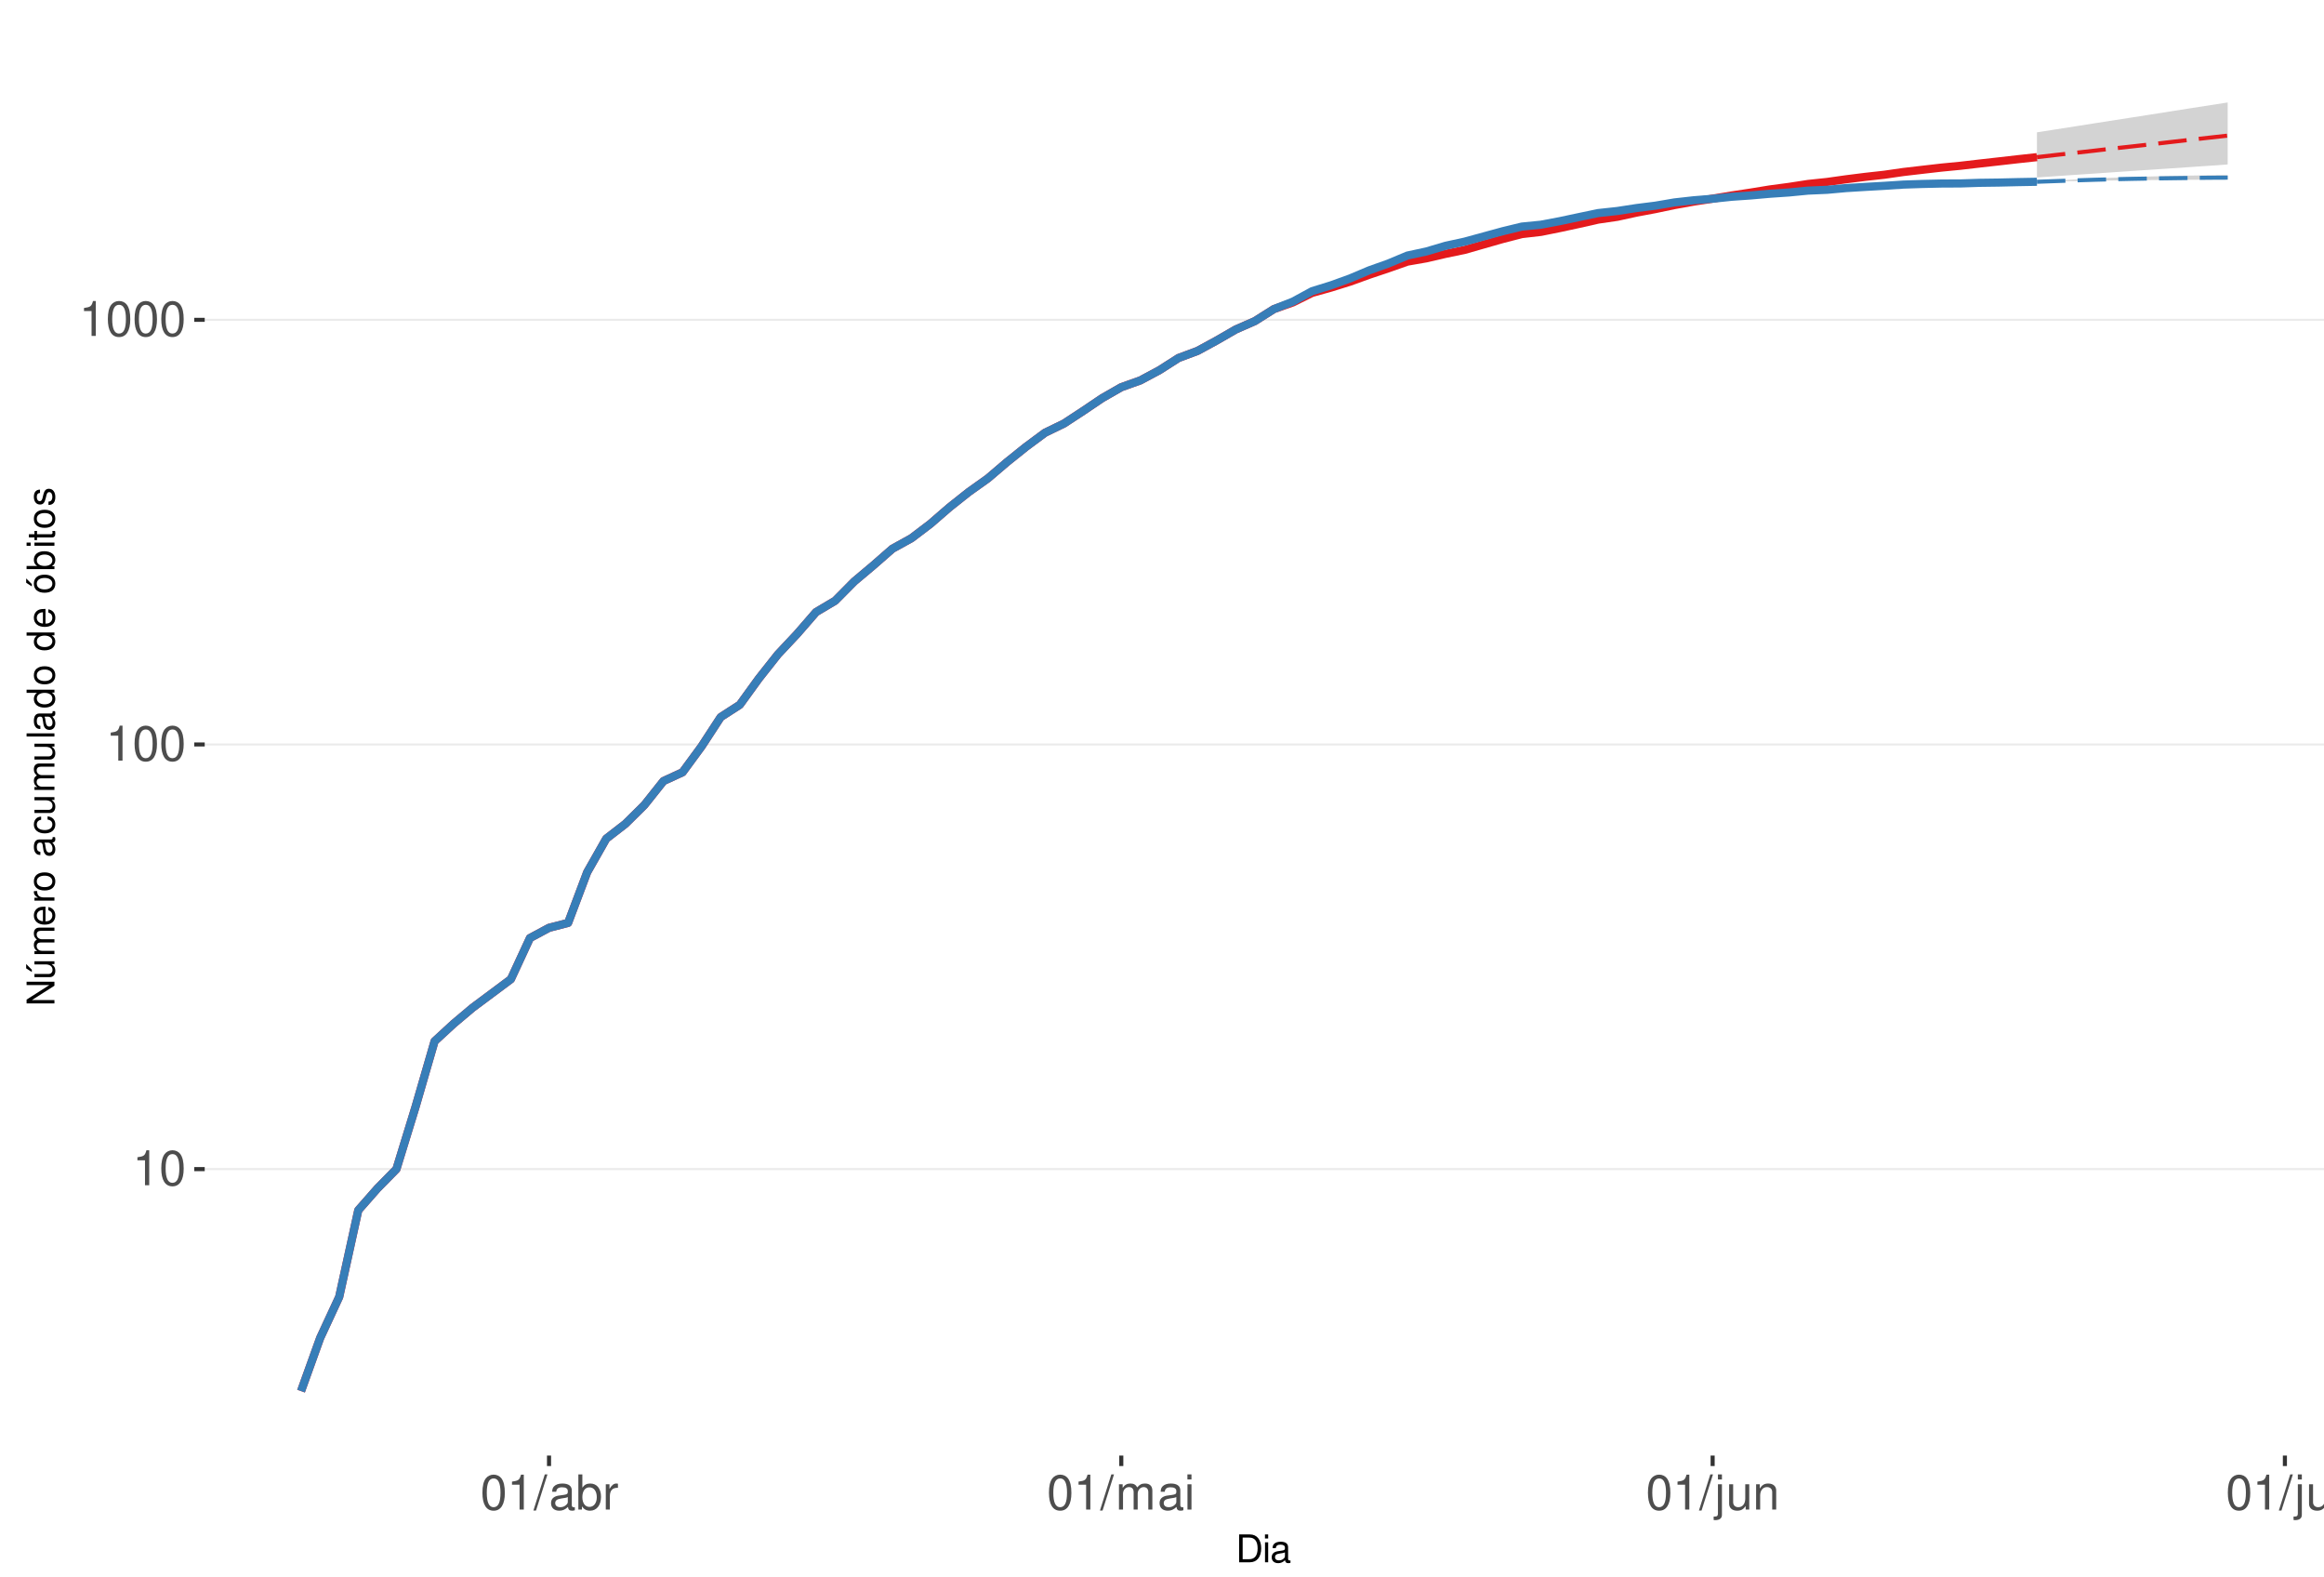
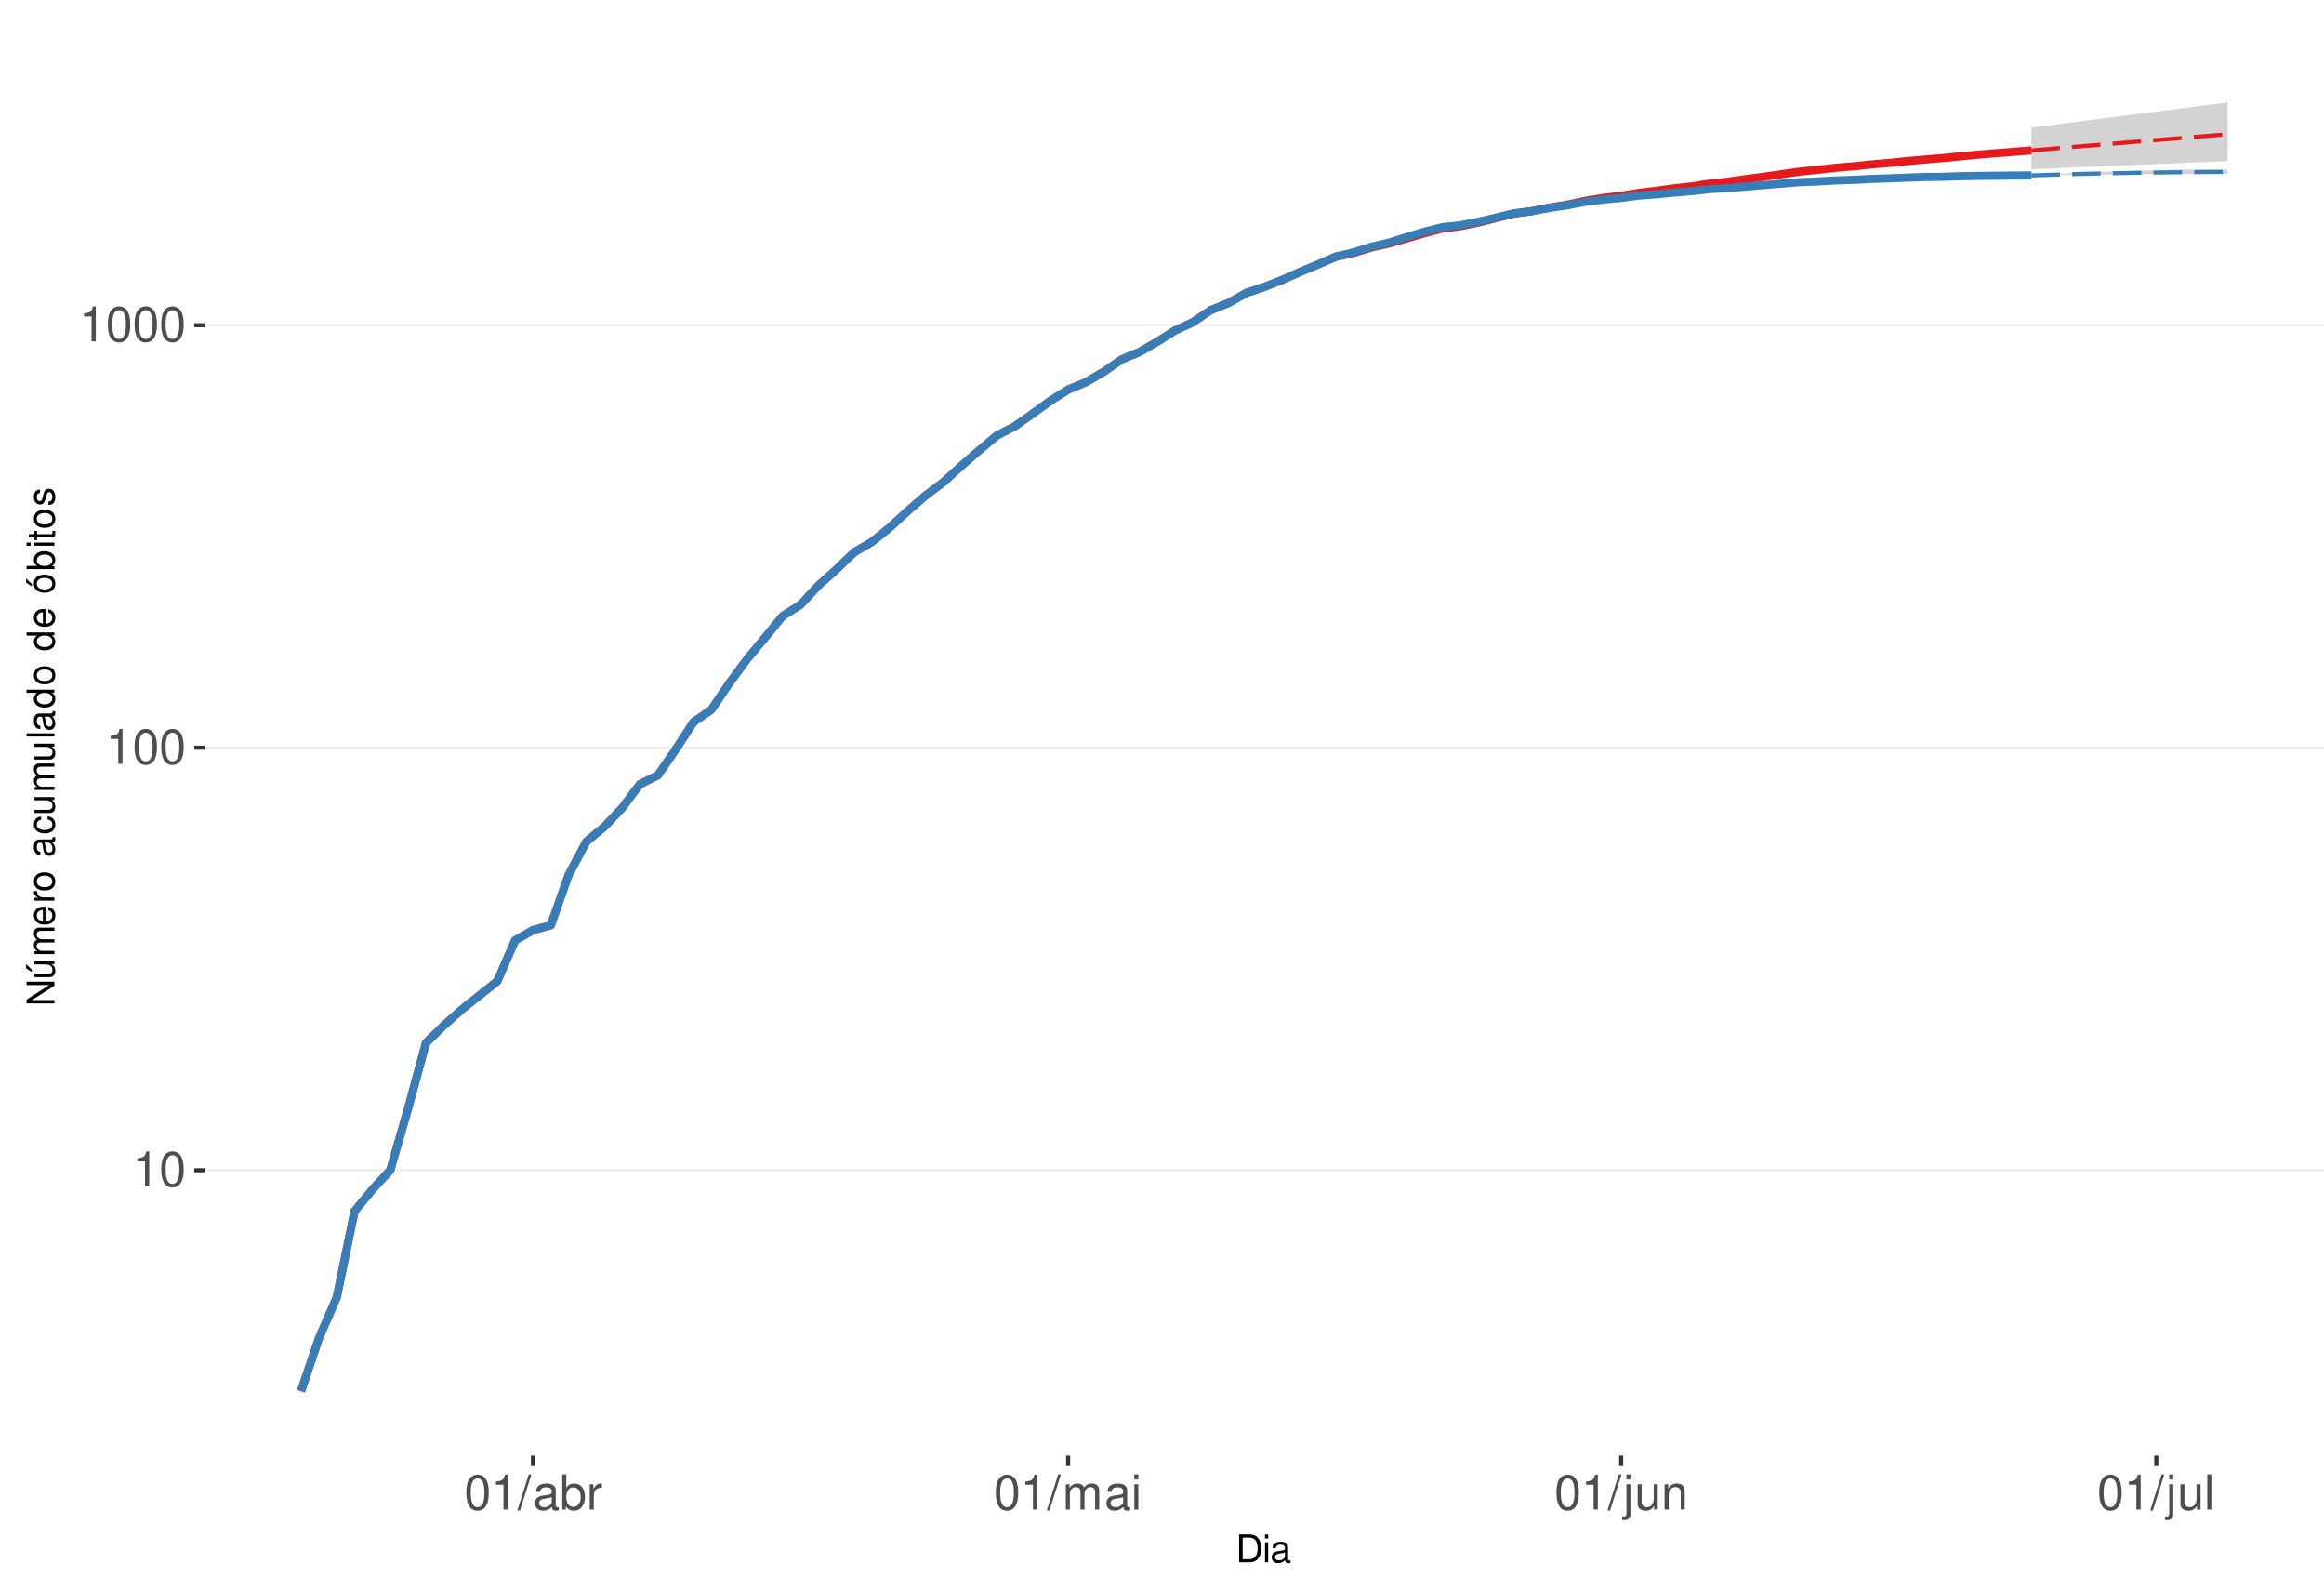
<svg xmlns="http://www.w3.org/2000/svg" xmlns:xlink="http://www.w3.org/1999/xlink" width="609pt" height="413pt" viewBox="0 0 609 413" version="1.1">
  <defs>
    <g>
      <symbol overflow="visible" id="glyph0-0">
        <path style="stroke:none;" d="" />
      </symbol>
      <symbol overflow="visible" id="glyph0-1">
        <path style="stroke:none;" d="M 3.281 -6.516 L 3.281 0 L 4.391 0 L 4.391 -9.156 L 3.656 -9.156 C 3.266 -7.75 3.016 -7.562 1.297 -7.328 L 1.297 -6.516 Z M 3.281 -6.516 " />
      </symbol>
      <symbol overflow="visible" id="glyph0-2">
        <path style="stroke:none;" d="M 3.484 -9.156 C 2.641 -9.156 1.891 -8.766 1.422 -8.156 C 0.828 -7.344 0.547 -6.125 0.547 -4.422 C 0.547 -1.344 1.562 0.297 3.484 0.297 C 5.375 0.297 6.422 -1.344 6.422 -4.359 C 6.422 -6.125 6.141 -7.312 5.547 -8.156 C 5.078 -8.781 4.328 -9.156 3.484 -9.156 Z M 3.484 -8.156 C 4.688 -8.156 5.281 -6.938 5.281 -4.453 C 5.281 -1.844 4.703 -0.625 3.453 -0.625 C 2.281 -0.625 1.688 -1.891 1.688 -4.422 C 1.688 -6.938 2.281 -8.156 3.484 -8.156 Z M 3.484 -8.156 " />
      </symbol>
      <symbol overflow="visible" id="glyph0-3">
        <path style="stroke:none;" d="M 2.891 -9.219 L -0.094 0.25 L 0.594 0.25 L 3.594 -9.219 Z M 2.891 -9.219 " />
      </symbol>
      <symbol overflow="visible" id="glyph0-4">
        <path style="stroke:none;" d="M 6.766 -0.625 C 6.656 -0.594 6.609 -0.594 6.547 -0.594 C 6.172 -0.594 5.969 -0.781 5.969 -1.109 L 5.969 -5.016 C 5.969 -6.188 5.109 -6.828 3.484 -6.828 C 2.5 -6.828 1.734 -6.547 1.281 -6.047 C 0.969 -5.703 0.844 -5.328 0.828 -4.672 L 1.891 -4.672 C 1.969 -5.484 2.453 -5.844 3.438 -5.844 C 4.406 -5.844 4.922 -5.5 4.922 -4.859 L 4.922 -4.578 C 4.906 -4.125 4.688 -3.969 3.828 -3.844 C 2.328 -3.656 2.094 -3.609 1.703 -3.438 C 0.922 -3.109 0.531 -2.531 0.531 -1.672 C 0.531 -0.469 1.359 0.297 2.703 0.297 C 3.547 0.297 4.219 0 4.969 -0.688 C 5.031 0 5.359 0.297 6.047 0.297 C 6.281 0.297 6.422 0.266 6.766 0.172 Z M 4.922 -2.094 C 4.922 -1.734 4.828 -1.516 4.5 -1.234 C 4.078 -0.828 3.562 -0.625 2.938 -0.625 C 2.109 -0.625 1.625 -1.031 1.625 -1.703 C 1.625 -2.391 2.094 -2.75 3.234 -2.906 C 4.359 -3.062 4.562 -3.109 4.922 -3.281 Z M 4.922 -2.094 " />
      </symbol>
      <symbol overflow="visible" id="glyph0-5">
        <path style="stroke:none;" d="M 0.688 -9.219 L 0.688 0 L 1.625 0 L 1.625 -0.844 C 2.141 -0.078 2.812 0.297 3.734 0.297 C 5.484 0.297 6.625 -1.141 6.625 -3.344 C 6.625 -5.5 5.547 -6.828 3.781 -6.828 C 2.875 -6.828 2.234 -6.484 1.734 -5.734 L 1.734 -9.219 Z M 3.578 -5.828 C 4.766 -5.828 5.516 -4.812 5.516 -3.234 C 5.516 -1.719 4.734 -0.703 3.578 -0.703 C 2.453 -0.703 1.734 -1.703 1.734 -3.266 C 1.734 -4.828 2.453 -5.828 3.578 -5.828 Z M 3.578 -5.828 " />
      </symbol>
      <symbol overflow="visible" id="glyph0-6">
        <path style="stroke:none;" d="M 0.875 -6.625 L 0.875 0 L 1.938 0 L 1.938 -3.438 C 1.953 -5.031 2.609 -5.75 4.062 -5.703 L 4.062 -6.781 C 3.891 -6.812 3.781 -6.828 3.656 -6.828 C 2.969 -6.828 2.453 -6.422 1.844 -5.422 L 1.844 -6.625 Z M 0.875 -6.625 " />
      </symbol>
      <symbol overflow="visible" id="glyph0-7">
        <path style="stroke:none;" d="M 0.891 -6.625 L 0.891 0 L 1.953 0 L 1.953 -4.156 C 1.953 -5.125 2.641 -5.891 3.5 -5.891 C 4.297 -5.891 4.734 -5.422 4.734 -4.562 L 4.734 0 L 5.797 0 L 5.797 -4.156 C 5.797 -5.125 6.5 -5.891 7.359 -5.891 C 8.125 -5.891 8.578 -5.406 8.578 -4.562 L 8.578 0 L 9.641 0 L 9.641 -4.969 C 9.641 -6.156 8.953 -6.828 7.719 -6.828 C 6.828 -6.828 6.297 -6.562 5.688 -5.812 C 5.297 -6.516 4.766 -6.828 3.891 -6.828 C 3.016 -6.828 2.422 -6.5 1.859 -5.688 L 1.859 -6.625 Z M 0.891 -6.625 " />
      </symbol>
      <symbol overflow="visible" id="glyph0-8">
        <path style="stroke:none;" d="M 1.891 -6.625 L 0.844 -6.625 L 0.844 0 L 1.891 0 Z M 1.891 -9.219 L 0.828 -9.219 L 0.828 -7.891 L 1.891 -7.891 Z M 1.891 -9.219 " />
      </symbol>
      <symbol overflow="visible" id="glyph0-9">
        <path style="stroke:none;" d="M 0.891 -6.625 L 0.891 0.969 C 0.891 1.625 0.688 1.828 0.031 1.828 C -0.047 1.828 -0.094 1.828 -0.234 1.828 L -0.234 2.719 C -0.094 2.75 -0.031 2.766 0.125 2.766 C 1.312 2.766 1.938 2.297 1.938 1.375 L 1.938 -6.625 Z M 1.938 -9.219 L 0.891 -9.219 L 0.891 -7.891 L 1.938 -7.891 Z M 1.938 -9.219 " />
      </symbol>
      <symbol overflow="visible" id="glyph0-10">
        <path style="stroke:none;" d="M 6.094 0 L 6.094 -6.625 L 5.047 -6.625 L 5.047 -2.875 C 5.047 -1.516 4.344 -0.625 3.234 -0.625 C 2.406 -0.625 1.875 -1.141 1.875 -1.938 L 1.875 -6.625 L 0.828 -6.625 L 0.828 -1.516 C 0.828 -0.422 1.641 0.297 2.938 0.297 C 3.906 0.297 4.531 -0.047 5.156 -0.922 L 5.156 0 Z M 6.094 0 " />
      </symbol>
      <symbol overflow="visible" id="glyph0-11">
        <path style="stroke:none;" d="M 0.891 -6.625 L 0.891 0 L 1.953 0 L 1.953 -3.656 C 1.953 -5.016 2.656 -5.891 3.75 -5.891 C 4.578 -5.891 5.109 -5.391 5.109 -4.594 L 5.109 0 L 6.156 0 L 6.156 -5.016 C 6.156 -6.109 5.344 -6.828 4.062 -6.828 C 3.078 -6.828 2.438 -6.438 1.859 -5.516 L 1.859 -6.625 Z M 0.891 -6.625 " />
      </symbol>
      <symbol overflow="visible" id="glyph0-12">
        <path style="stroke:none;" d="M 1.922 -9.219 L 0.859 -9.219 L 0.859 0 L 1.922 0 Z M 1.922 -9.219 " />
      </symbol>
      <symbol overflow="visible" id="glyph1-0">
        <path style="stroke:none;" d="" />
      </symbol>
      <symbol overflow="visible" id="glyph1-1">
        <path style="stroke:none;" d="M 0.891 0 L 3.703 0 C 5.547 0 6.672 -1.375 6.672 -3.656 C 6.672 -5.906 5.547 -7.297 3.703 -7.297 L 0.891 -7.297 Z M 1.812 -0.812 L 1.812 -6.469 L 3.547 -6.469 C 4.984 -6.469 5.734 -5.5 5.734 -3.641 C 5.734 -1.797 4.984 -0.812 3.547 -0.812 Z M 1.812 -0.812 " />
      </symbol>
      <symbol overflow="visible" id="glyph1-2">
        <path style="stroke:none;" d="M 1.5 -5.234 L 0.672 -5.234 L 0.672 0 L 1.5 0 Z M 1.5 -7.297 L 0.656 -7.297 L 0.656 -6.234 L 1.5 -6.234 Z M 1.5 -7.297 " />
      </symbol>
      <symbol overflow="visible" id="glyph1-3">
        <path style="stroke:none;" d="M 5.344 -0.484 C 5.266 -0.469 5.219 -0.469 5.172 -0.469 C 4.875 -0.469 4.719 -0.625 4.719 -0.875 L 4.719 -3.953 C 4.719 -4.891 4.047 -5.391 2.75 -5.391 C 1.984 -5.391 1.375 -5.172 1.016 -4.781 C 0.766 -4.516 0.672 -4.203 0.656 -3.688 L 1.484 -3.688 C 1.562 -4.328 1.938 -4.625 2.719 -4.625 C 3.484 -4.625 3.891 -4.344 3.891 -3.844 L 3.891 -3.625 C 3.875 -3.266 3.703 -3.125 3.016 -3.047 C 1.844 -2.891 1.656 -2.844 1.344 -2.719 C 0.734 -2.453 0.422 -2 0.422 -1.312 C 0.422 -0.375 1.078 0.234 2.141 0.234 C 2.797 0.234 3.328 0 3.922 -0.547 C 3.984 0 4.234 0.234 4.781 0.234 C 4.953 0.234 5.062 0.203 5.344 0.141 Z M 3.891 -1.656 C 3.891 -1.375 3.812 -1.203 3.562 -0.969 C 3.219 -0.656 2.812 -0.5 2.312 -0.5 C 1.672 -0.5 1.297 -0.812 1.297 -1.344 C 1.297 -1.891 1.656 -2.172 2.547 -2.297 C 3.438 -2.422 3.609 -2.453 3.891 -2.594 Z M 3.891 -1.656 " />
      </symbol>
      <symbol overflow="visible" id="glyph2-0">
        <path style="stroke:none;" d="" />
      </symbol>
      <symbol overflow="visible" id="glyph2-1">
        <path style="stroke:none;" d="M -7.297 -6.453 L -7.297 -5.578 L -1.328 -5.578 L -7.297 -1.766 L -7.297 -0.766 L 0 -0.766 L 0 -1.641 L -5.906 -1.641 L 0 -5.406 L 0 -6.453 Z M -7.297 -6.453 " />
      </symbol>
      <symbol overflow="visible" id="glyph2-2">
        <path style="stroke:none;" d="M 0 -4.812 L -5.234 -4.812 L -5.234 -3.984 L -2.266 -3.984 C -1.203 -3.984 -0.5 -3.438 -0.5 -2.562 C -0.5 -1.906 -0.906 -1.484 -1.531 -1.484 L -5.234 -1.484 L -5.234 -0.656 L -1.203 -0.656 C -0.328 -0.656 0.234 -1.297 0.234 -2.312 C 0.234 -3.094 -0.047 -3.578 -0.734 -4.062 L 0 -4.062 Z M -7.406 -2.953 L -5.922 -2 L -5.922 -2.594 L -7.406 -4.094 Z M -7.406 -2.953 " />
      </symbol>
      <symbol overflow="visible" id="glyph2-3">
        <path style="stroke:none;" d="M -5.234 -0.703 L 0 -0.703 L 0 -1.547 L -3.297 -1.547 C -4.047 -1.547 -4.656 -2.094 -4.656 -2.766 C -4.656 -3.391 -4.281 -3.734 -3.609 -3.734 L 0 -3.734 L 0 -4.578 L -3.297 -4.578 C -4.047 -4.578 -4.656 -5.125 -4.656 -5.812 C -4.656 -6.422 -4.266 -6.781 -3.609 -6.781 L 0 -6.781 L 0 -7.625 L -3.938 -7.625 C -4.875 -7.625 -5.391 -7.078 -5.391 -6.094 C -5.391 -5.406 -5.188 -4.984 -4.594 -4.484 C -5.156 -4.188 -5.391 -3.766 -5.391 -3.078 C -5.391 -2.375 -5.125 -1.906 -4.5 -1.469 L -5.234 -1.469 Z M -5.234 -0.703 " />
      </symbol>
      <symbol overflow="visible" id="glyph2-4">
        <path style="stroke:none;" d="M -2.344 -5.125 C -3.141 -5.125 -3.625 -5.062 -4.016 -4.922 C -4.875 -4.578 -5.391 -3.781 -5.391 -2.797 C -5.391 -1.344 -4.281 -0.406 -2.547 -0.406 C -0.812 -0.406 0.234 -1.297 0.234 -2.781 C 0.234 -3.984 -0.453 -4.812 -1.594 -5.016 L -1.594 -4.188 C -0.906 -3.953 -0.547 -3.484 -0.547 -2.812 C -0.547 -2.281 -0.781 -1.828 -1.219 -1.547 C -1.516 -1.344 -1.812 -1.281 -2.344 -1.266 Z M -3.016 -1.297 C -3.984 -1.359 -4.625 -1.953 -4.625 -2.797 C -4.625 -3.641 -3.953 -4.234 -3.016 -4.234 Z M -3.016 -1.297 " />
      </symbol>
      <symbol overflow="visible" id="glyph2-5">
        <path style="stroke:none;" d="M -5.234 -0.688 L 0 -0.688 L 0 -1.531 L -2.719 -1.531 C -3.984 -1.547 -4.547 -2.062 -4.516 -3.203 L -5.359 -3.203 C -5.375 -3.062 -5.391 -2.984 -5.391 -2.891 C -5.391 -2.344 -5.062 -1.938 -4.297 -1.453 L -5.234 -1.453 Z M -5.234 -0.688 " />
      </symbol>
      <symbol overflow="visible" id="glyph2-6">
        <path style="stroke:none;" d="M -5.391 -2.719 C -5.391 -1.234 -4.344 -0.359 -2.578 -0.359 C -0.812 -0.359 0.234 -1.234 0.234 -2.734 C 0.234 -4.203 -0.812 -5.094 -2.547 -5.094 C -4.359 -5.094 -5.391 -4.234 -5.391 -2.719 Z M -4.625 -2.734 C -4.625 -3.672 -3.844 -4.234 -2.547 -4.234 C -1.312 -4.234 -0.547 -3.656 -0.547 -2.734 C -0.547 -1.797 -1.312 -1.234 -2.578 -1.234 C -3.844 -1.234 -4.625 -1.797 -4.625 -2.734 Z M -4.625 -2.734 " />
      </symbol>
      <symbol overflow="visible" id="glyph2-7">
        <path style="stroke:none;" d="" />
      </symbol>
      <symbol overflow="visible" id="glyph2-8">
        <path style="stroke:none;" d="M -0.484 -5.344 C -0.469 -5.266 -0.469 -5.219 -0.469 -5.172 C -0.469 -4.875 -0.625 -4.719 -0.875 -4.719 L -3.953 -4.719 C -4.891 -4.719 -5.391 -4.047 -5.391 -2.75 C -5.391 -1.984 -5.172 -1.375 -4.781 -1.016 C -4.516 -0.766 -4.203 -0.672 -3.688 -0.656 L -3.688 -1.484 C -4.328 -1.562 -4.625 -1.938 -4.625 -2.719 C -4.625 -3.484 -4.344 -3.891 -3.844 -3.891 L -3.625 -3.891 C -3.266 -3.875 -3.125 -3.703 -3.047 -3.016 C -2.891 -1.844 -2.844 -1.656 -2.719 -1.344 C -2.453 -0.734 -2 -0.422 -1.312 -0.422 C -0.375 -0.422 0.234 -1.078 0.234 -2.141 C 0.234 -2.797 0 -3.328 -0.547 -3.922 C 0 -3.984 0.234 -4.234 0.234 -4.781 C 0.234 -4.953 0.203 -5.062 0.141 -5.344 Z M -1.656 -3.891 C -1.375 -3.891 -1.203 -3.812 -0.969 -3.562 C -0.656 -3.219 -0.5 -2.812 -0.5 -2.312 C -0.5 -1.672 -0.812 -1.297 -1.344 -1.297 C -1.891 -1.297 -2.172 -1.656 -2.297 -2.547 C -2.422 -3.438 -2.453 -3.609 -2.594 -3.891 Z M -1.656 -3.891 " />
      </symbol>
      <symbol overflow="visible" id="glyph2-9">
        <path style="stroke:none;" d="M -3.484 -4.703 C -3.984 -4.672 -4.312 -4.562 -4.609 -4.359 C -5.094 -4 -5.391 -3.375 -5.391 -2.641 C -5.391 -1.219 -4.266 -0.312 -2.531 -0.312 C -0.844 -0.312 0.234 -1.203 0.234 -2.625 C 0.234 -3.875 -0.516 -4.672 -1.797 -4.766 L -1.797 -3.938 C -0.953 -3.797 -0.547 -3.359 -0.547 -2.656 C -0.547 -1.734 -1.297 -1.188 -2.531 -1.188 C -3.844 -1.188 -4.625 -1.719 -4.625 -2.625 C -4.625 -3.328 -4.203 -3.766 -3.484 -3.875 Z M -3.484 -4.703 " />
      </symbol>
      <symbol overflow="visible" id="glyph2-10">
        <path style="stroke:none;" d="M 0 -4.812 L -5.234 -4.812 L -5.234 -3.984 L -2.266 -3.984 C -1.203 -3.984 -0.5 -3.438 -0.5 -2.562 C -0.5 -1.906 -0.906 -1.484 -1.531 -1.484 L -5.234 -1.484 L -5.234 -0.656 L -1.203 -0.656 C -0.328 -0.656 0.234 -1.297 0.234 -2.312 C 0.234 -3.094 -0.047 -3.578 -0.734 -4.062 L 0 -4.062 Z M 0 -4.812 " />
      </symbol>
      <symbol overflow="visible" id="glyph2-11">
        <path style="stroke:none;" d="M -7.297 -1.516 L -7.297 -0.688 L 0 -0.688 L 0 -1.516 Z M -7.297 -1.516 " />
      </symbol>
      <symbol overflow="visible" id="glyph2-12">
        <path style="stroke:none;" d="M -7.297 -4.953 L -7.297 -4.125 L -4.578 -4.125 C -5.109 -3.766 -5.391 -3.203 -5.391 -2.516 C -5.391 -1.156 -4.297 -0.266 -2.625 -0.266 C -0.859 -0.266 0.234 -1.125 0.234 -2.547 C 0.234 -3.266 -0.047 -3.766 -0.688 -4.203 L 0 -4.203 L 0 -4.953 Z M -4.609 -2.656 C -4.609 -3.547 -3.812 -4.125 -2.562 -4.125 C -1.344 -4.125 -0.547 -3.547 -0.547 -2.656 C -0.547 -1.734 -1.359 -1.125 -2.578 -1.125 C -3.797 -1.125 -4.609 -1.734 -4.609 -2.656 Z M -4.609 -2.656 " />
      </symbol>
      <symbol overflow="visible" id="glyph2-13">
        <path style="stroke:none;" d="M -5.391 -2.719 C -5.391 -1.234 -4.344 -0.359 -2.578 -0.359 C -0.812 -0.359 0.234 -1.234 0.234 -2.734 C 0.234 -4.203 -0.812 -5.094 -2.547 -5.094 C -4.359 -5.094 -5.391 -4.234 -5.391 -2.719 Z M -4.625 -2.734 C -4.625 -3.672 -3.844 -4.234 -2.547 -4.234 C -1.312 -4.234 -0.547 -3.656 -0.547 -2.734 C -0.547 -1.797 -1.312 -1.234 -2.578 -1.234 C -3.844 -1.234 -4.625 -1.797 -4.625 -2.734 Z M -7.406 -2.984 L -5.922 -2.016 L -5.922 -2.625 L -7.406 -4.109 Z M -7.406 -2.984 " />
      </symbol>
      <symbol overflow="visible" id="glyph2-14">
        <path style="stroke:none;" d="M -7.297 -0.547 L 0 -0.547 L 0 -1.297 L -0.672 -1.297 C -0.062 -1.688 0.234 -2.219 0.234 -2.953 C 0.234 -4.328 -0.906 -5.234 -2.641 -5.234 C -4.344 -5.234 -5.391 -4.375 -5.391 -2.984 C -5.391 -2.266 -5.125 -1.766 -4.531 -1.375 L -7.297 -1.375 Z M -4.609 -2.828 C -4.609 -3.766 -3.797 -4.359 -2.547 -4.359 C -1.359 -4.359 -0.547 -3.734 -0.547 -2.828 C -0.547 -1.938 -1.344 -1.375 -2.578 -1.375 C -3.812 -1.375 -4.609 -1.938 -4.609 -2.828 Z M -4.609 -2.828 " />
      </symbol>
      <symbol overflow="visible" id="glyph2-15">
        <path style="stroke:none;" d="M -5.234 -1.5 L -5.234 -0.672 L 0 -0.672 L 0 -1.5 Z M -7.297 -1.5 L -7.297 -0.656 L -6.234 -0.656 L -6.234 -1.5 Z M -7.297 -1.5 " />
      </symbol>
      <symbol overflow="visible" id="glyph2-16">
        <path style="stroke:none;" d="M -5.234 -2.547 L -5.234 -1.688 L -6.688 -1.688 L -6.688 -0.844 L -5.234 -0.844 L -5.234 -0.141 L -4.562 -0.141 L -4.562 -0.844 L -0.594 -0.844 C -0.062 -0.844 0.234 -1.203 0.234 -1.859 C 0.234 -2.078 0.203 -2.266 0.156 -2.547 L -0.547 -2.547 C -0.516 -2.422 -0.5 -2.312 -0.5 -2.141 C -0.5 -1.781 -0.594 -1.688 -0.969 -1.688 L -4.562 -1.688 L -4.562 -2.547 Z M -5.234 -2.547 " />
      </symbol>
      <symbol overflow="visible" id="glyph2-17">
        <path style="stroke:none;" d="M -3.781 -4.375 C -4.812 -4.375 -5.391 -3.688 -5.391 -2.484 C -5.391 -1.266 -4.766 -0.469 -3.797 -0.469 C -2.969 -0.469 -2.578 -0.891 -2.281 -2.125 L -2.094 -2.906 C -1.953 -3.484 -1.734 -3.719 -1.375 -3.719 C -0.875 -3.719 -0.547 -3.234 -0.547 -2.5 C -0.547 -2.047 -0.672 -1.672 -0.891 -1.453 C -1.047 -1.328 -1.188 -1.266 -1.562 -1.219 L -1.562 -0.344 C -0.344 -0.375 0.234 -1.062 0.234 -2.438 C 0.234 -3.75 -0.422 -4.594 -1.438 -4.594 C -2.203 -4.594 -2.641 -4.156 -2.891 -3.109 L -3.078 -2.312 C -3.234 -1.625 -3.453 -1.344 -3.828 -1.344 C -4.312 -1.344 -4.625 -1.766 -4.625 -2.453 C -4.625 -3.125 -4.328 -3.484 -3.781 -3.5 Z M -3.781 -4.375 " />
      </symbol>
    </g>
    <clipPath id="clip1">
      <path d="M 53.645 9.961 L 609 9.961 L 609 381.328 L 53.645 381.328 Z M 53.645 9.961 " />
    </clipPath>
    <clipPath id="clip2">
      <path d="M 53.645 306 L 609 306 L 609 307 L 53.645 307 Z M 53.645 306 " />
    </clipPath>
    <clipPath id="clip3">
-       <path d="M 53.645 194 L 609 194 L 609 196 L 53.645 196 Z M 53.645 194 " />
+       <path d="M 53.645 195 L 609 195 L 609 197 L 53.645 197 Z M 53.645 195 " />
    </clipPath>
    <clipPath id="clip4">
-       <path d="M 53.645 83 L 609 83 L 609 85 L 53.645 85 Z M 53.645 83 " />
+       <path d="M 53.645 84 L 609 84 L 609 86 L 53.645 86 Z M 53.645 84 " />
    </clipPath>
  </defs>
  <g id="surface323">
    <rect x="0" y="0" width="609" height="413" style="fill:rgb(100%,100%,100%);fill-opacity:1;stroke:none;" />
    <rect x="0" y="0" width="609" height="413" style="fill:rgb(100%,100%,100%);fill-opacity:1;stroke:none;" />
    <path style="fill:none;stroke-width:1.067;stroke-linecap:round;stroke-linejoin:round;stroke:rgb(100%,100%,100%);stroke-opacity:1;stroke-miterlimit:10;" d="M 0 413 L 609 413 L 609 0 L 0 0 Z M 0 413 " />
    <g clip-path="url(#clip1)" clip-rule="nonzero">
      <path style=" stroke:none;fill-rule:nonzero;fill:rgb(100%,100%,100%);fill-opacity:1;" d="M 53.645 381.328 L 609 381.328 L 609 9.961 L 53.645 9.961 Z M 53.645 381.328 " />
    </g>
    <g clip-path="url(#clip2)" clip-rule="nonzero">
-       <path style="fill:none;stroke-width:0.533;stroke-linecap:butt;stroke-linejoin:round;stroke:rgb(92.157%,92.157%,92.157%);stroke-opacity:1;stroke-miterlimit:10;" d="M 53.645 306.281 L 609 306.281 " />
+       <path style="fill:none;stroke-width:0.533;stroke-linecap:butt;stroke-linejoin:round;stroke:rgb(92.157%,92.157%,92.157%);stroke-opacity:1;stroke-miterlimit:10;" d="M 53.645 306.574 L 609 306.574 " />
    </g>
    <g clip-path="url(#clip3)" clip-rule="nonzero">
-       <path style="fill:none;stroke-width:0.533;stroke-linecap:butt;stroke-linejoin:round;stroke:rgb(92.157%,92.157%,92.157%);stroke-opacity:1;stroke-miterlimit:10;" d="M 53.645 195.035 L 609 195.035 " />
+       <path style="fill:none;stroke-width:0.533;stroke-linecap:butt;stroke-linejoin:round;stroke:rgb(92.157%,92.157%,92.157%);stroke-opacity:1;stroke-miterlimit:10;" d="M 53.645 195.887 L 609 195.887 " />
    </g>
    <g clip-path="url(#clip4)" clip-rule="nonzero">
-       <path style="fill:none;stroke-width:0.533;stroke-linecap:butt;stroke-linejoin:round;stroke:rgb(92.157%,92.157%,92.157%);stroke-opacity:1;stroke-miterlimit:10;" d="M 53.645 83.789 L 609 83.789 " />
-     </g>
-     <path style=" stroke:none;fill-rule:nonzero;fill:rgb(82.745%,82.745%,82.745%);fill-opacity:1;" d="M 533.77 34.668 L 538.77 33.887 L 543.766 33.105 L 548.766 32.316 L 553.766 31.539 L 558.762 30.758 L 563.762 29.977 L 568.762 29.188 L 573.758 28.398 L 583.758 26.844 L 583.758 43.086 L 578.758 43.441 L 573.758 43.777 L 568.762 44.117 L 563.762 44.457 L 558.762 44.781 L 553.766 45.129 L 548.766 45.477 L 543.766 45.805 L 538.77 46.156 L 533.77 46.492 Z M 533.77 34.668 " />
-     <path style=" stroke:none;fill-rule:nonzero;fill:rgb(82.745%,82.745%,82.745%);fill-opacity:1;" d="M 533.77 47.621 L 538.77 47.301 L 543.766 47.031 L 548.766 46.781 L 553.766 46.559 L 558.762 46.379 L 563.762 46.227 L 568.762 46.09 L 573.758 46.004 L 578.758 45.914 L 583.758 45.848 L 583.758 47.055 L 578.758 47.074 L 573.758 47.098 L 568.762 47.121 L 563.762 47.168 L 558.762 47.211 L 553.766 47.281 L 548.766 47.348 L 543.766 47.438 L 538.77 47.531 Z M 533.77 47.621 " />
-     <path style="fill:none;stroke-width:2.134;stroke-linecap:butt;stroke-linejoin:round;stroke:rgb(89.412%,10.196%,10.98%);stroke-opacity:1;stroke-miterlimit:10;" d="M 78.887 364.449 L 83.887 350.551 L 88.887 339.77 L 93.883 317.062 L 98.883 311.371 L 103.883 306.281 L 108.879 290.023 L 113.879 272.793 L 118.879 268.188 L 123.875 263.984 L 133.875 256.535 L 138.871 245.754 L 143.871 243.07 L 148.871 241.781 L 153.867 228.523 L 158.867 219.715 L 163.867 215.848 L 168.863 210.906 L 173.863 204.621 L 178.863 202.32 L 183.859 195.52 L 188.859 187.863 L 193.859 184.641 L 198.855 177.754 L 203.855 171.43 L 208.855 166.102 L 213.852 160.352 L 218.852 157.383 L 223.852 152.336 L 228.848 148.133 L 233.848 143.762 L 238.848 141 L 243.844 137.207 L 248.844 132.879 L 253.844 128.91 L 258.84 125.355 L 263.84 121.094 L 268.84 117.082 L 273.836 113.379 L 278.836 110.945 L 283.836 107.668 L 288.832 104.305 L 293.832 101.438 L 298.832 99.66 L 303.828 96.984 L 308.828 93.789 L 313.828 91.926 L 318.824 89.203 L 323.824 86.316 L 328.824 84.129 L 333.82 80.973 L 338.82 79.227 L 343.82 76.742 L 348.816 75.344 L 353.816 73.785 L 358.816 71.977 L 363.812 70.301 L 368.812 68.543 L 373.812 67.672 L 378.809 66.508 L 383.809 65.473 L 388.809 64.039 L 393.805 62.613 L 398.805 61.324 L 403.805 60.75 L 408.801 59.742 L 413.801 58.664 L 418.801 57.531 L 423.797 56.805 L 428.797 55.715 L 433.797 54.777 L 438.793 53.727 L 443.793 52.828 L 448.793 52.047 L 453.789 51.203 L 458.789 50.445 L 463.789 49.629 L 468.785 48.965 L 473.785 48.195 L 478.785 47.668 L 483.781 46.965 L 488.781 46.336 L 493.781 45.781 L 498.777 45.062 L 503.777 44.48 L 508.777 43.906 L 513.773 43.422 L 518.773 42.84 L 523.773 42.281 L 528.77 41.711 L 533.77 41.168 " />
-     <path style="fill:none;stroke-width:1.067;stroke-linecap:butt;stroke-linejoin:round;stroke:rgb(89.412%,10.196%,10.98%);stroke-opacity:1;stroke-dasharray:7.469,3.201;stroke-miterlimit:10;" d="M 533.77 41.168 L 538.77 40.594 L 543.766 40.043 L 548.766 39.48 L 553.766 38.902 L 558.762 38.355 L 563.762 37.793 L 568.762 37.215 L 573.758 36.648 L 578.758 36.086 L 583.758 35.531 " />
-     <path style="fill:none;stroke-width:2.134;stroke-linecap:butt;stroke-linejoin:round;stroke:rgb(21.569%,49.412%,72.157%);stroke-opacity:1;stroke-miterlimit:10;" d="M 78.887 364.449 L 83.887 350.551 L 88.887 339.77 L 93.883 317.062 L 98.883 311.371 L 103.883 306.281 L 108.879 290.023 L 113.879 272.793 L 118.879 268.188 L 123.875 263.984 L 133.875 256.535 L 138.871 245.754 L 143.871 243.07 L 148.871 241.781 L 153.867 228.523 L 158.867 219.715 L 163.867 215.848 L 168.863 210.906 L 173.863 204.621 L 178.863 202.32 L 183.859 195.52 L 188.859 187.863 L 193.859 184.641 L 198.855 177.754 L 203.855 171.43 L 208.855 166.102 L 213.852 160.352 L 218.852 157.383 L 223.852 152.336 L 228.848 148.133 L 233.848 143.762 L 238.848 141 L 243.844 137.207 L 248.844 132.879 L 253.844 128.91 L 258.84 125.355 L 263.84 121.094 L 268.84 117.082 L 273.836 113.379 L 278.836 110.945 L 283.836 107.668 L 288.832 104.305 L 293.832 101.438 L 298.832 99.66 L 303.828 96.984 L 308.828 93.789 L 313.828 91.926 L 318.824 89.203 L 323.824 86.316 L 328.824 84.129 L 333.82 80.973 L 338.82 79.008 L 343.82 76.285 L 348.816 74.738 L 353.816 72.93 L 358.816 70.816 L 363.812 69.039 L 368.812 66.949 L 373.812 65.871 L 378.809 64.391 L 383.809 63.305 L 388.809 61.934 L 393.805 60.57 L 398.805 59.359 L 403.805 58.867 L 408.801 57.926 L 413.801 56.863 L 418.801 55.82 L 423.797 55.281 L 428.797 54.512 L 433.797 53.883 L 438.793 53.031 L 443.793 52.473 L 448.793 52.07 L 453.789 51.547 L 458.789 51.203 L 463.789 50.762 L 468.785 50.422 L 473.785 49.938 L 478.785 49.723 L 483.781 49.273 L 488.781 48.965 L 493.781 48.684 L 498.777 48.359 L 503.777 48.195 L 508.777 48.082 L 513.773 48.059 L 518.773 47.895 L 523.773 47.828 L 528.77 47.711 L 533.77 47.621 " />
-     <path style="fill:none;stroke-width:1.067;stroke-linecap:butt;stroke-linejoin:round;stroke:rgb(21.569%,49.412%,72.157%);stroke-opacity:1;stroke-dasharray:7.469,3.201;stroke-miterlimit:10;" d="M 533.77 47.621 L 538.77 47.438 L 543.766 47.258 L 548.766 47.098 L 553.766 46.965 L 558.762 46.852 L 563.762 46.762 L 568.762 46.691 L 573.758 46.625 L 578.758 46.559 L 583.758 46.535 " />
-     <g style="fill:rgb(30.196%,30.196%,30.196%);fill-opacity:1;">
-       <use xlink:href="#glyph0-1" x="34.715" y="310.503" />
-       <use xlink:href="#glyph0-2" x="41.715" y="310.503" />
-     </g>
-     <g style="fill:rgb(30.196%,30.196%,30.196%);fill-opacity:1;">
-       <use xlink:href="#glyph0-1" x="27.715" y="199.257" />
-       <use xlink:href="#glyph0-2" x="34.715" y="199.257" />
-       <use xlink:href="#glyph0-2" x="41.715" y="199.257" />
-     </g>
-     <g style="fill:rgb(30.196%,30.196%,30.196%);fill-opacity:1;">
-       <use xlink:href="#glyph0-1" x="20.715" y="88.011" />
-       <use xlink:href="#glyph0-2" x="27.715" y="88.011" />
-       <use xlink:href="#glyph0-2" x="34.715" y="88.011" />
-       <use xlink:href="#glyph0-2" x="41.715" y="88.011" />
-     </g>
-     <path style="fill:none;stroke-width:1.067;stroke-linecap:butt;stroke-linejoin:round;stroke:rgb(20%,20%,20%);stroke-opacity:1;stroke-miterlimit:10;" d="M 50.906 306.281 L 53.645 306.281 " />
-     <path style="fill:none;stroke-width:1.067;stroke-linecap:butt;stroke-linejoin:round;stroke:rgb(20%,20%,20%);stroke-opacity:1;stroke-miterlimit:10;" d="M 50.906 195.035 L 53.645 195.035 " />
-     <path style="fill:none;stroke-width:1.067;stroke-linecap:butt;stroke-linejoin:round;stroke:rgb(20%,20%,20%);stroke-opacity:1;stroke-miterlimit:10;" d="M 50.906 83.789 L 53.645 83.789 " />
-     <path style="fill:none;stroke-width:1.067;stroke-linecap:butt;stroke-linejoin:round;stroke:rgb(20%,20%,20%);stroke-opacity:1;stroke-miterlimit:10;" d="M 143.871 384.07 L 143.871 381.328 " />
-     <path style="fill:none;stroke-width:1.067;stroke-linecap:butt;stroke-linejoin:round;stroke:rgb(20%,20%,20%);stroke-opacity:1;stroke-miterlimit:10;" d="M 293.832 384.07 L 293.832 381.328 " />
-     <path style="fill:none;stroke-width:1.067;stroke-linecap:butt;stroke-linejoin:round;stroke:rgb(20%,20%,20%);stroke-opacity:1;stroke-miterlimit:10;" d="M 448.793 384.07 L 448.793 381.328 " />
-     <path style="fill:none;stroke-width:1.067;stroke-linecap:butt;stroke-linejoin:round;stroke:rgb(20%,20%,20%);stroke-opacity:1;stroke-miterlimit:10;" d="M 598.754 384.07 L 598.754 381.328 " />
-     <g style="fill:rgb(30.196%,30.196%,30.196%);fill-opacity:1;">
-       <use xlink:href="#glyph0-2" x="125.871" y="395.483" />
-       <use xlink:href="#glyph0-1" x="132.871" y="395.483" />
-       <use xlink:href="#glyph0-3" x="139.871" y="395.483" />
-       <use xlink:href="#glyph0-4" x="143.871" y="395.483" />
-       <use xlink:href="#glyph0-5" x="150.871" y="395.483" />
-       <use xlink:href="#glyph0-6" x="157.871" y="395.483" />
-     </g>
-     <g style="fill:rgb(30.196%,30.196%,30.196%);fill-opacity:1;">
-       <use xlink:href="#glyph0-2" x="274.332" y="395.483" />
-       <use xlink:href="#glyph0-1" x="281.332" y="395.483" />
-       <use xlink:href="#glyph0-3" x="288.332" y="395.483" />
-       <use xlink:href="#glyph0-7" x="292.332" y="395.483" />
-       <use xlink:href="#glyph0-4" x="303.332" y="395.483" />
-       <use xlink:href="#glyph0-8" x="310.332" y="395.483" />
-     </g>
-     <g style="fill:rgb(30.196%,30.196%,30.196%);fill-opacity:1;">
-       <use xlink:href="#glyph0-2" x="431.293" y="395.483" />
-       <use xlink:href="#glyph0-1" x="438.293" y="395.483" />
-       <use xlink:href="#glyph0-3" x="445.293" y="395.483" />
-       <use xlink:href="#glyph0-9" x="449.293" y="395.483" />
-       <use xlink:href="#glyph0-10" x="452.293" y="395.483" />
-       <use xlink:href="#glyph0-11" x="459.293" y="395.483" />
-     </g>
-     <g style="fill:rgb(30.196%,30.196%,30.196%);fill-opacity:1;">
-       <use xlink:href="#glyph0-2" x="583.254" y="395.483" />
-       <use xlink:href="#glyph0-1" x="590.254" y="395.483" />
-       <use xlink:href="#glyph0-3" x="597.254" y="395.483" />
-       <use xlink:href="#glyph0-9" x="601.254" y="395.483" />
-       <use xlink:href="#glyph0-10" x="604.254" y="395.483" />
-       <use xlink:href="#glyph0-12" x="611.254" y="395.483" />
+       <path style="fill:none;stroke-width:0.533;stroke-linecap:butt;stroke-linejoin:round;stroke:rgb(92.157%,92.157%,92.157%);stroke-opacity:1;stroke-miterlimit:10;" d="M 53.645 85.203 L 609 85.203 " />
+     </g>
+     <path style=" stroke:none;fill-rule:nonzero;fill:rgb(82.745%,82.745%,82.745%);fill-opacity:1;" d="M 532.336 33.426 L 537.008 32.824 L 541.684 32.23 L 546.359 31.629 L 551.035 31.031 L 555.707 30.43 L 560.383 29.832 L 565.059 29.242 L 569.734 28.648 L 574.406 28.043 L 579.082 27.445 L 583.758 26.844 L 583.758 42.203 L 579.082 42.402 L 574.406 42.598 L 569.734 42.777 L 560.383 43.176 L 555.707 43.359 L 551.035 43.559 L 546.359 43.762 L 541.684 43.945 L 537.008 44.148 L 532.336 44.375 Z M 532.336 33.426 " />
+     <path style=" stroke:none;fill-rule:nonzero;fill:rgb(82.745%,82.745%,82.745%);fill-opacity:1;" d="M 532.336 45.965 L 537.008 45.688 L 541.684 45.438 L 546.359 45.203 L 551.035 45.016 L 555.707 44.852 L 560.383 44.707 L 565.059 44.582 L 569.734 44.477 L 574.406 44.395 L 579.082 44.336 L 583.758 44.293 L 583.758 45.539 L 579.082 45.562 L 574.406 45.582 L 569.734 45.605 L 560.383 45.645 L 555.707 45.688 L 551.035 45.73 L 546.359 45.773 L 537.008 45.898 Z M 532.336 45.965 " />
+     <path style="fill:none;stroke-width:2.134;stroke-linecap:butt;stroke-linejoin:round;stroke:rgb(89.412%,10.196%,10.98%);stroke-opacity:1;stroke-miterlimit:10;" d="M 78.887 364.449 L 83.562 350.621 L 88.238 339.895 L 92.914 317.301 L 97.586 311.637 L 102.262 306.574 L 106.938 290.398 L 111.613 273.254 L 116.285 268.672 L 120.961 264.488 L 130.309 257.078 L 134.984 246.352 L 139.66 243.68 L 144.336 242.398 L 149.008 229.207 L 153.684 220.441 L 158.359 216.594 L 163.031 211.68 L 167.707 205.426 L 172.383 203.137 L 177.059 196.371 L 181.73 189.168 L 186.406 185.938 L 191.082 179.031 L 195.758 172.695 L 200.43 167.102 L 205.105 161.379 L 209.781 158.426 L 214.453 153.402 L 219.129 149.223 L 223.805 144.707 L 228.48 141.969 L 233.152 138.203 L 237.828 133.914 L 242.504 129.852 L 247.18 126.332 L 251.852 122.113 L 256.527 118.043 L 261.203 114.113 L 265.875 111.719 L 270.551 108.414 L 275.227 105.031 L 279.902 102.074 L 284.574 100.133 L 289.25 97.391 L 293.926 94.16 L 298.598 92.227 L 303.273 89.523 L 307.949 86.566 L 312.625 84.391 L 317.297 81.234 L 321.973 79.367 L 326.648 76.719 L 331.324 75.172 L 335.996 73.336 L 340.672 71.242 L 345.348 69.301 L 350.02 67.309 L 354.695 66.289 L 359.371 64.852 L 364.047 63.793 L 368.719 62.43 L 373.395 61.07 L 378.07 59.836 L 382.746 59.273 L 387.418 58.301 L 392.094 57.133 L 396.77 55.969 L 401.441 55.32 L 406.117 54.371 L 410.793 53.617 L 415.469 52.609 L 420.141 51.859 L 424.816 51.285 L 429.492 50.531 L 434.168 49.973 L 438.84 49.332 L 443.516 48.809 L 448.191 48.094 L 452.863 47.605 L 457.539 46.91 L 462.215 46.305 L 466.891 45.645 L 471.562 44.977 L 476.238 44.5 L 480.914 43.965 L 485.586 43.582 L 490.262 43.098 L 494.938 42.699 L 499.613 42.223 L 504.285 41.812 L 508.961 41.426 L 513.637 40.965 L 518.312 40.523 L 522.984 40.148 L 527.66 39.77 L 532.336 39.418 " />
+     <path style="fill:none;stroke-width:1.067;stroke-linecap:butt;stroke-linejoin:round;stroke:rgb(89.412%,10.196%,10.98%);stroke-opacity:1;stroke-dasharray:7.469,3.201;stroke-miterlimit:10;" d="M 532.336 39.418 L 537.008 39.012 L 541.684 38.625 L 551.035 37.867 L 555.707 37.473 L 560.383 37.082 L 565.059 36.715 L 569.734 36.328 L 574.406 35.93 L 583.758 35.18 " />
+     <path style="fill:none;stroke-width:2.134;stroke-linecap:butt;stroke-linejoin:round;stroke:rgb(21.569%,49.412%,72.157%);stroke-opacity:1;stroke-miterlimit:10;" d="M 78.887 364.449 L 83.562 350.621 L 88.238 339.895 L 92.914 317.301 L 97.586 311.637 L 102.262 306.574 L 106.938 290.398 L 111.613 273.254 L 116.285 268.672 L 120.961 264.488 L 130.309 257.078 L 134.984 246.352 L 139.66 243.68 L 144.336 242.398 L 149.008 229.207 L 153.684 220.441 L 158.359 216.594 L 163.031 211.68 L 167.707 205.426 L 172.383 203.137 L 177.059 196.371 L 181.73 189.168 L 186.406 185.938 L 191.082 179.031 L 195.758 172.695 L 200.43 167.102 L 205.105 161.379 L 209.781 158.426 L 214.453 153.402 L 219.129 149.223 L 223.805 144.707 L 228.48 141.969 L 233.152 138.203 L 237.828 133.914 L 242.504 129.852 L 247.18 126.332 L 251.852 122.113 L 256.527 118.043 L 261.203 114.113 L 265.875 111.719 L 270.551 108.414 L 275.227 105.031 L 279.902 102.074 L 284.574 100.133 L 289.25 97.391 L 293.926 94.16 L 298.598 92.227 L 303.273 89.523 L 307.949 86.566 L 312.625 84.391 L 317.297 81.234 L 321.973 79.367 L 326.648 76.719 L 331.324 75.172 L 335.996 73.336 L 340.672 71.242 L 345.348 69.301 L 350.02 67.207 L 354.695 66.129 L 359.371 64.633 L 364.047 63.547 L 368.719 62.07 L 373.395 60.664 L 378.07 59.496 L 382.746 59.02 L 387.418 58.082 L 392.094 57 L 396.77 55.863 L 401.441 55.32 L 406.117 54.449 L 410.793 53.77 L 415.469 52.879 L 420.141 52.293 L 424.816 51.859 L 429.492 51.238 L 434.168 50.906 L 438.84 50.438 L 443.516 50.066 L 448.191 49.535 L 452.863 49.309 L 457.539 48.875 L 466.891 48.117 L 471.562 47.738 L 476.238 47.562 L 480.914 47.277 L 485.586 47.125 L 490.262 46.887 L 494.938 46.734 L 499.613 46.543 L 504.285 46.391 L 508.961 46.328 L 513.637 46.176 L 518.312 46.09 L 522.984 46.051 L 527.66 45.984 L 532.336 45.965 " />
+     <path style="fill:none;stroke-width:1.067;stroke-linecap:butt;stroke-linejoin:round;stroke:rgb(21.569%,49.412%,72.157%);stroke-opacity:1;stroke-dasharray:7.469,3.201;stroke-miterlimit:10;" d="M 532.336 45.965 L 537.008 45.816 L 541.684 45.668 L 546.359 45.539 L 551.035 45.438 L 555.707 45.352 L 560.383 45.27 L 565.059 45.203 L 569.734 45.141 L 574.406 45.102 L 579.082 45.059 L 583.758 45.039 " />
+     <g style="fill:rgb(30.196%,30.196%,30.196%);fill-opacity:1;">
+       <use xlink:href="#glyph0-1" x="34.715" y="310.796" />
+       <use xlink:href="#glyph0-2" x="41.715" y="310.796" />
+     </g>
+     <g style="fill:rgb(30.196%,30.196%,30.196%);fill-opacity:1;">
+       <use xlink:href="#glyph0-1" x="27.715" y="200.108" />
+       <use xlink:href="#glyph0-2" x="34.715" y="200.108" />
+       <use xlink:href="#glyph0-2" x="41.715" y="200.108" />
+     </g>
+     <g style="fill:rgb(30.196%,30.196%,30.196%);fill-opacity:1;">
+       <use xlink:href="#glyph0-1" x="20.715" y="89.425" />
+       <use xlink:href="#glyph0-2" x="27.715" y="89.425" />
+       <use xlink:href="#glyph0-2" x="34.715" y="89.425" />
+       <use xlink:href="#glyph0-2" x="41.715" y="89.425" />
+     </g>
+     <path style="fill:none;stroke-width:1.067;stroke-linecap:butt;stroke-linejoin:round;stroke:rgb(20%,20%,20%);stroke-opacity:1;stroke-miterlimit:10;" d="M 50.906 306.574 L 53.645 306.574 " />
+     <path style="fill:none;stroke-width:1.067;stroke-linecap:butt;stroke-linejoin:round;stroke:rgb(20%,20%,20%);stroke-opacity:1;stroke-miterlimit:10;" d="M 50.906 195.887 L 53.645 195.887 " />
+     <path style="fill:none;stroke-width:1.067;stroke-linecap:butt;stroke-linejoin:round;stroke:rgb(20%,20%,20%);stroke-opacity:1;stroke-miterlimit:10;" d="M 50.906 85.203 L 53.645 85.203 " />
+     <path style="fill:none;stroke-width:1.067;stroke-linecap:butt;stroke-linejoin:round;stroke:rgb(20%,20%,20%);stroke-opacity:1;stroke-miterlimit:10;" d="M 139.66 384.07 L 139.66 381.328 " />
+     <path style="fill:none;stroke-width:1.067;stroke-linecap:butt;stroke-linejoin:round;stroke:rgb(20%,20%,20%);stroke-opacity:1;stroke-miterlimit:10;" d="M 279.902 384.07 L 279.902 381.328 " />
+     <path style="fill:none;stroke-width:1.067;stroke-linecap:butt;stroke-linejoin:round;stroke:rgb(20%,20%,20%);stroke-opacity:1;stroke-miterlimit:10;" d="M 424.816 384.07 L 424.816 381.328 " />
+     <path style="fill:none;stroke-width:1.067;stroke-linecap:butt;stroke-linejoin:round;stroke:rgb(20%,20%,20%);stroke-opacity:1;stroke-miterlimit:10;" d="M 565.059 384.07 L 565.059 381.328 " />
+     <g style="fill:rgb(30.196%,30.196%,30.196%);fill-opacity:1;">
+       <use xlink:href="#glyph0-2" x="121.66" y="395.483" />
+       <use xlink:href="#glyph0-1" x="128.66" y="395.483" />
+       <use xlink:href="#glyph0-3" x="135.66" y="395.483" />
+       <use xlink:href="#glyph0-4" x="139.66" y="395.483" />
+       <use xlink:href="#glyph0-5" x="146.66" y="395.483" />
+       <use xlink:href="#glyph0-6" x="153.66" y="395.483" />
+     </g>
+     <g style="fill:rgb(30.196%,30.196%,30.196%);fill-opacity:1;">
+       <use xlink:href="#glyph0-2" x="260.402" y="395.483" />
+       <use xlink:href="#glyph0-1" x="267.402" y="395.483" />
+       <use xlink:href="#glyph0-3" x="274.402" y="395.483" />
+       <use xlink:href="#glyph0-7" x="278.402" y="395.483" />
+       <use xlink:href="#glyph0-4" x="289.402" y="395.483" />
+       <use xlink:href="#glyph0-8" x="296.402" y="395.483" />
+     </g>
+     <g style="fill:rgb(30.196%,30.196%,30.196%);fill-opacity:1;">
+       <use xlink:href="#glyph0-2" x="407.316" y="395.483" />
+       <use xlink:href="#glyph0-1" x="414.316" y="395.483" />
+       <use xlink:href="#glyph0-3" x="421.316" y="395.483" />
+       <use xlink:href="#glyph0-9" x="425.316" y="395.483" />
+       <use xlink:href="#glyph0-10" x="428.316" y="395.483" />
+       <use xlink:href="#glyph0-11" x="435.316" y="395.483" />
+     </g>
+     <g style="fill:rgb(30.196%,30.196%,30.196%);fill-opacity:1;">
+       <use xlink:href="#glyph0-2" x="549.559" y="395.483" />
+       <use xlink:href="#glyph0-1" x="556.559" y="395.483" />
+       <use xlink:href="#glyph0-3" x="563.559" y="395.483" />
+       <use xlink:href="#glyph0-9" x="567.559" y="395.483" />
+       <use xlink:href="#glyph0-10" x="570.559" y="395.483" />
+       <use xlink:href="#glyph0-12" x="577.559" y="395.483" />
    </g>
    <g style="fill:rgb(0%,0%,0%);fill-opacity:1;">
      <use xlink:href="#glyph1-1" x="323.824" y="409.29" />
      <use xlink:href="#glyph1-2" x="330.824" y="409.29" />
      <use xlink:href="#glyph1-3" x="332.824" y="409.29" />
    </g>
    <g style="fill:rgb(0%,0%,0%);fill-opacity:1;">
      <use xlink:href="#glyph2-1" x="14.263" y="263.645" />
      <use xlink:href="#glyph2-2" x="14.263" y="256.645" />
      <use xlink:href="#glyph2-3" x="14.263" y="250.645" />
      <use xlink:href="#glyph2-4" x="14.263" y="242.645" />
      <use xlink:href="#glyph2-5" x="14.263" y="236.645" />
      <use xlink:href="#glyph2-6" x="14.263" y="233.645" />
      <use xlink:href="#glyph2-7" x="14.263" y="227.645" />
      <use xlink:href="#glyph2-8" x="14.263" y="224.645" />
      <use xlink:href="#glyph2-9" x="14.263" y="218.645" />
      <use xlink:href="#glyph2-10" x="14.263" y="213.645" />
      <use xlink:href="#glyph2-3" x="14.263" y="207.645" />
      <use xlink:href="#glyph2-10" x="14.263" y="199.645" />
      <use xlink:href="#glyph2-11" x="14.263" y="193.645" />
      <use xlink:href="#glyph2-8" x="14.263" y="191.645" />
      <use xlink:href="#glyph2-12" x="14.263" y="185.645" />
      <use xlink:href="#glyph2-6" x="14.263" y="179.645" />
      <use xlink:href="#glyph2-7" x="14.263" y="173.645" />
      <use xlink:href="#glyph2-12" x="14.263" y="170.645" />
      <use xlink:href="#glyph2-4" x="14.263" y="164.645" />
      <use xlink:href="#glyph2-7" x="14.263" y="158.645" />
      <use xlink:href="#glyph2-13" x="14.263" y="155.645" />
      <use xlink:href="#glyph2-14" x="14.263" y="149.645" />
      <use xlink:href="#glyph2-15" x="14.263" y="143.645" />
      <use xlink:href="#glyph2-16" x="14.263" y="141.645" />
      <use xlink:href="#glyph2-6" x="14.263" y="138.645" />
      <use xlink:href="#glyph2-17" x="14.263" y="132.645" />
    </g>
  </g>
</svg>
